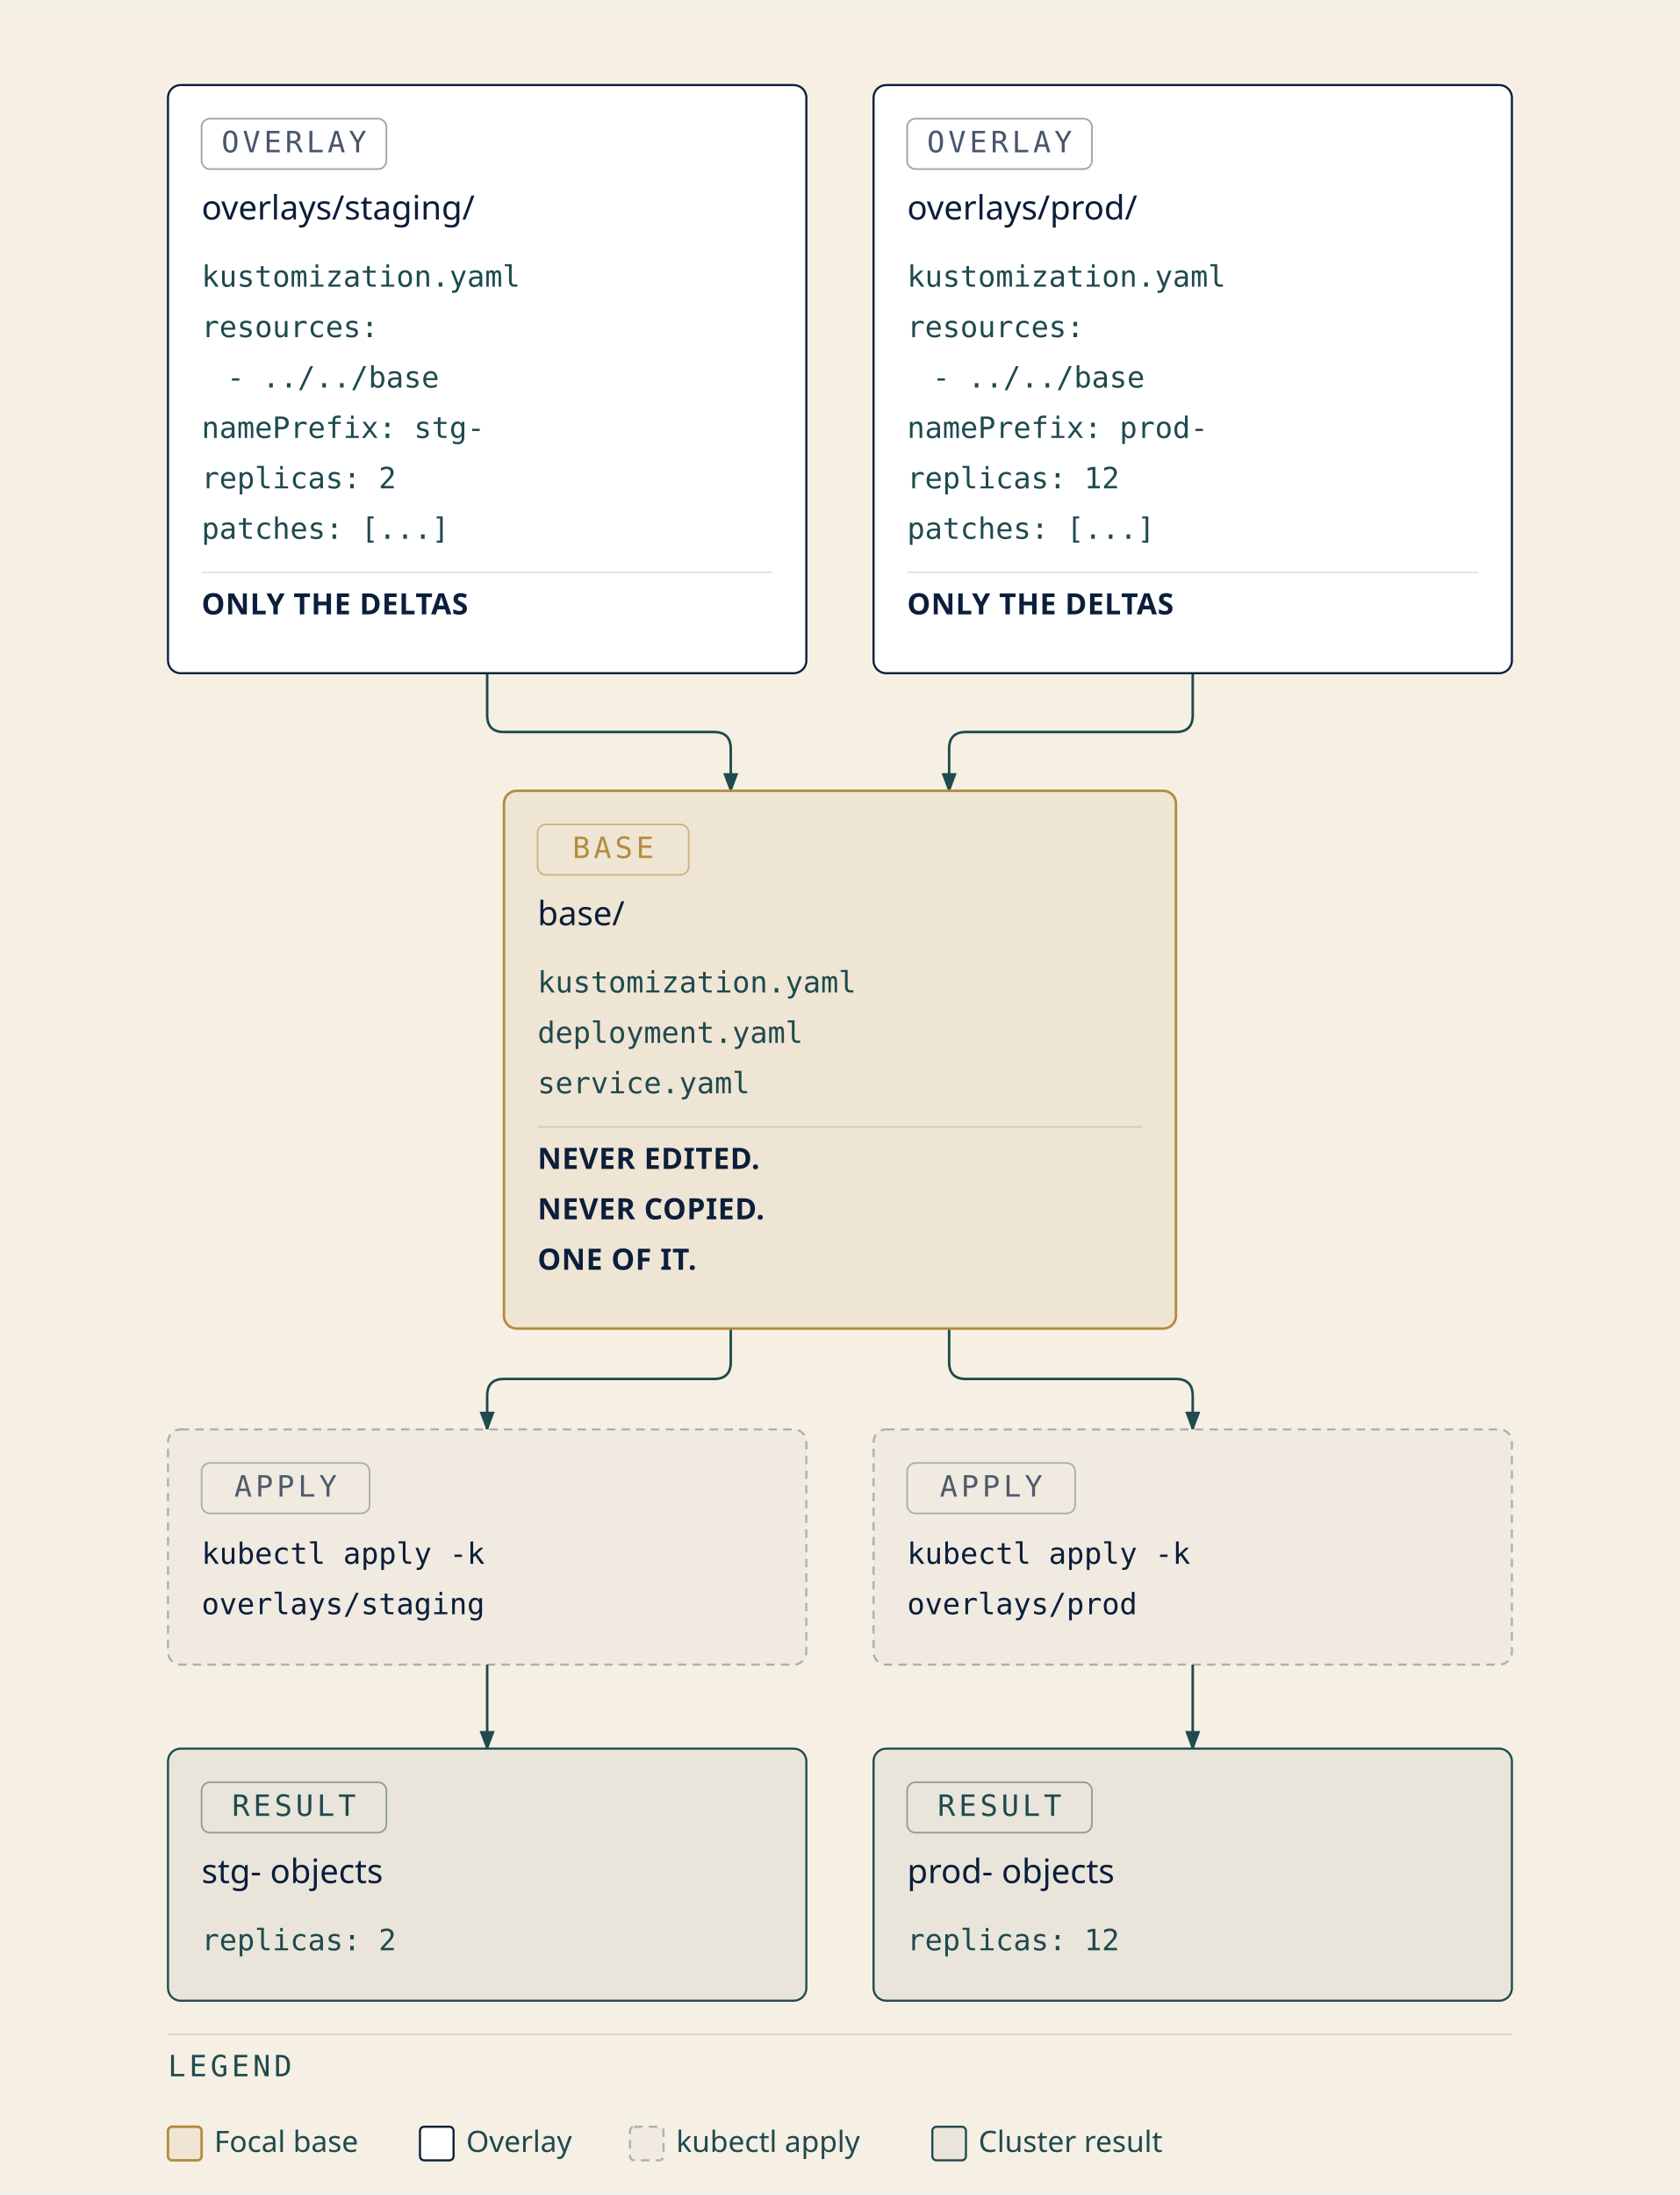
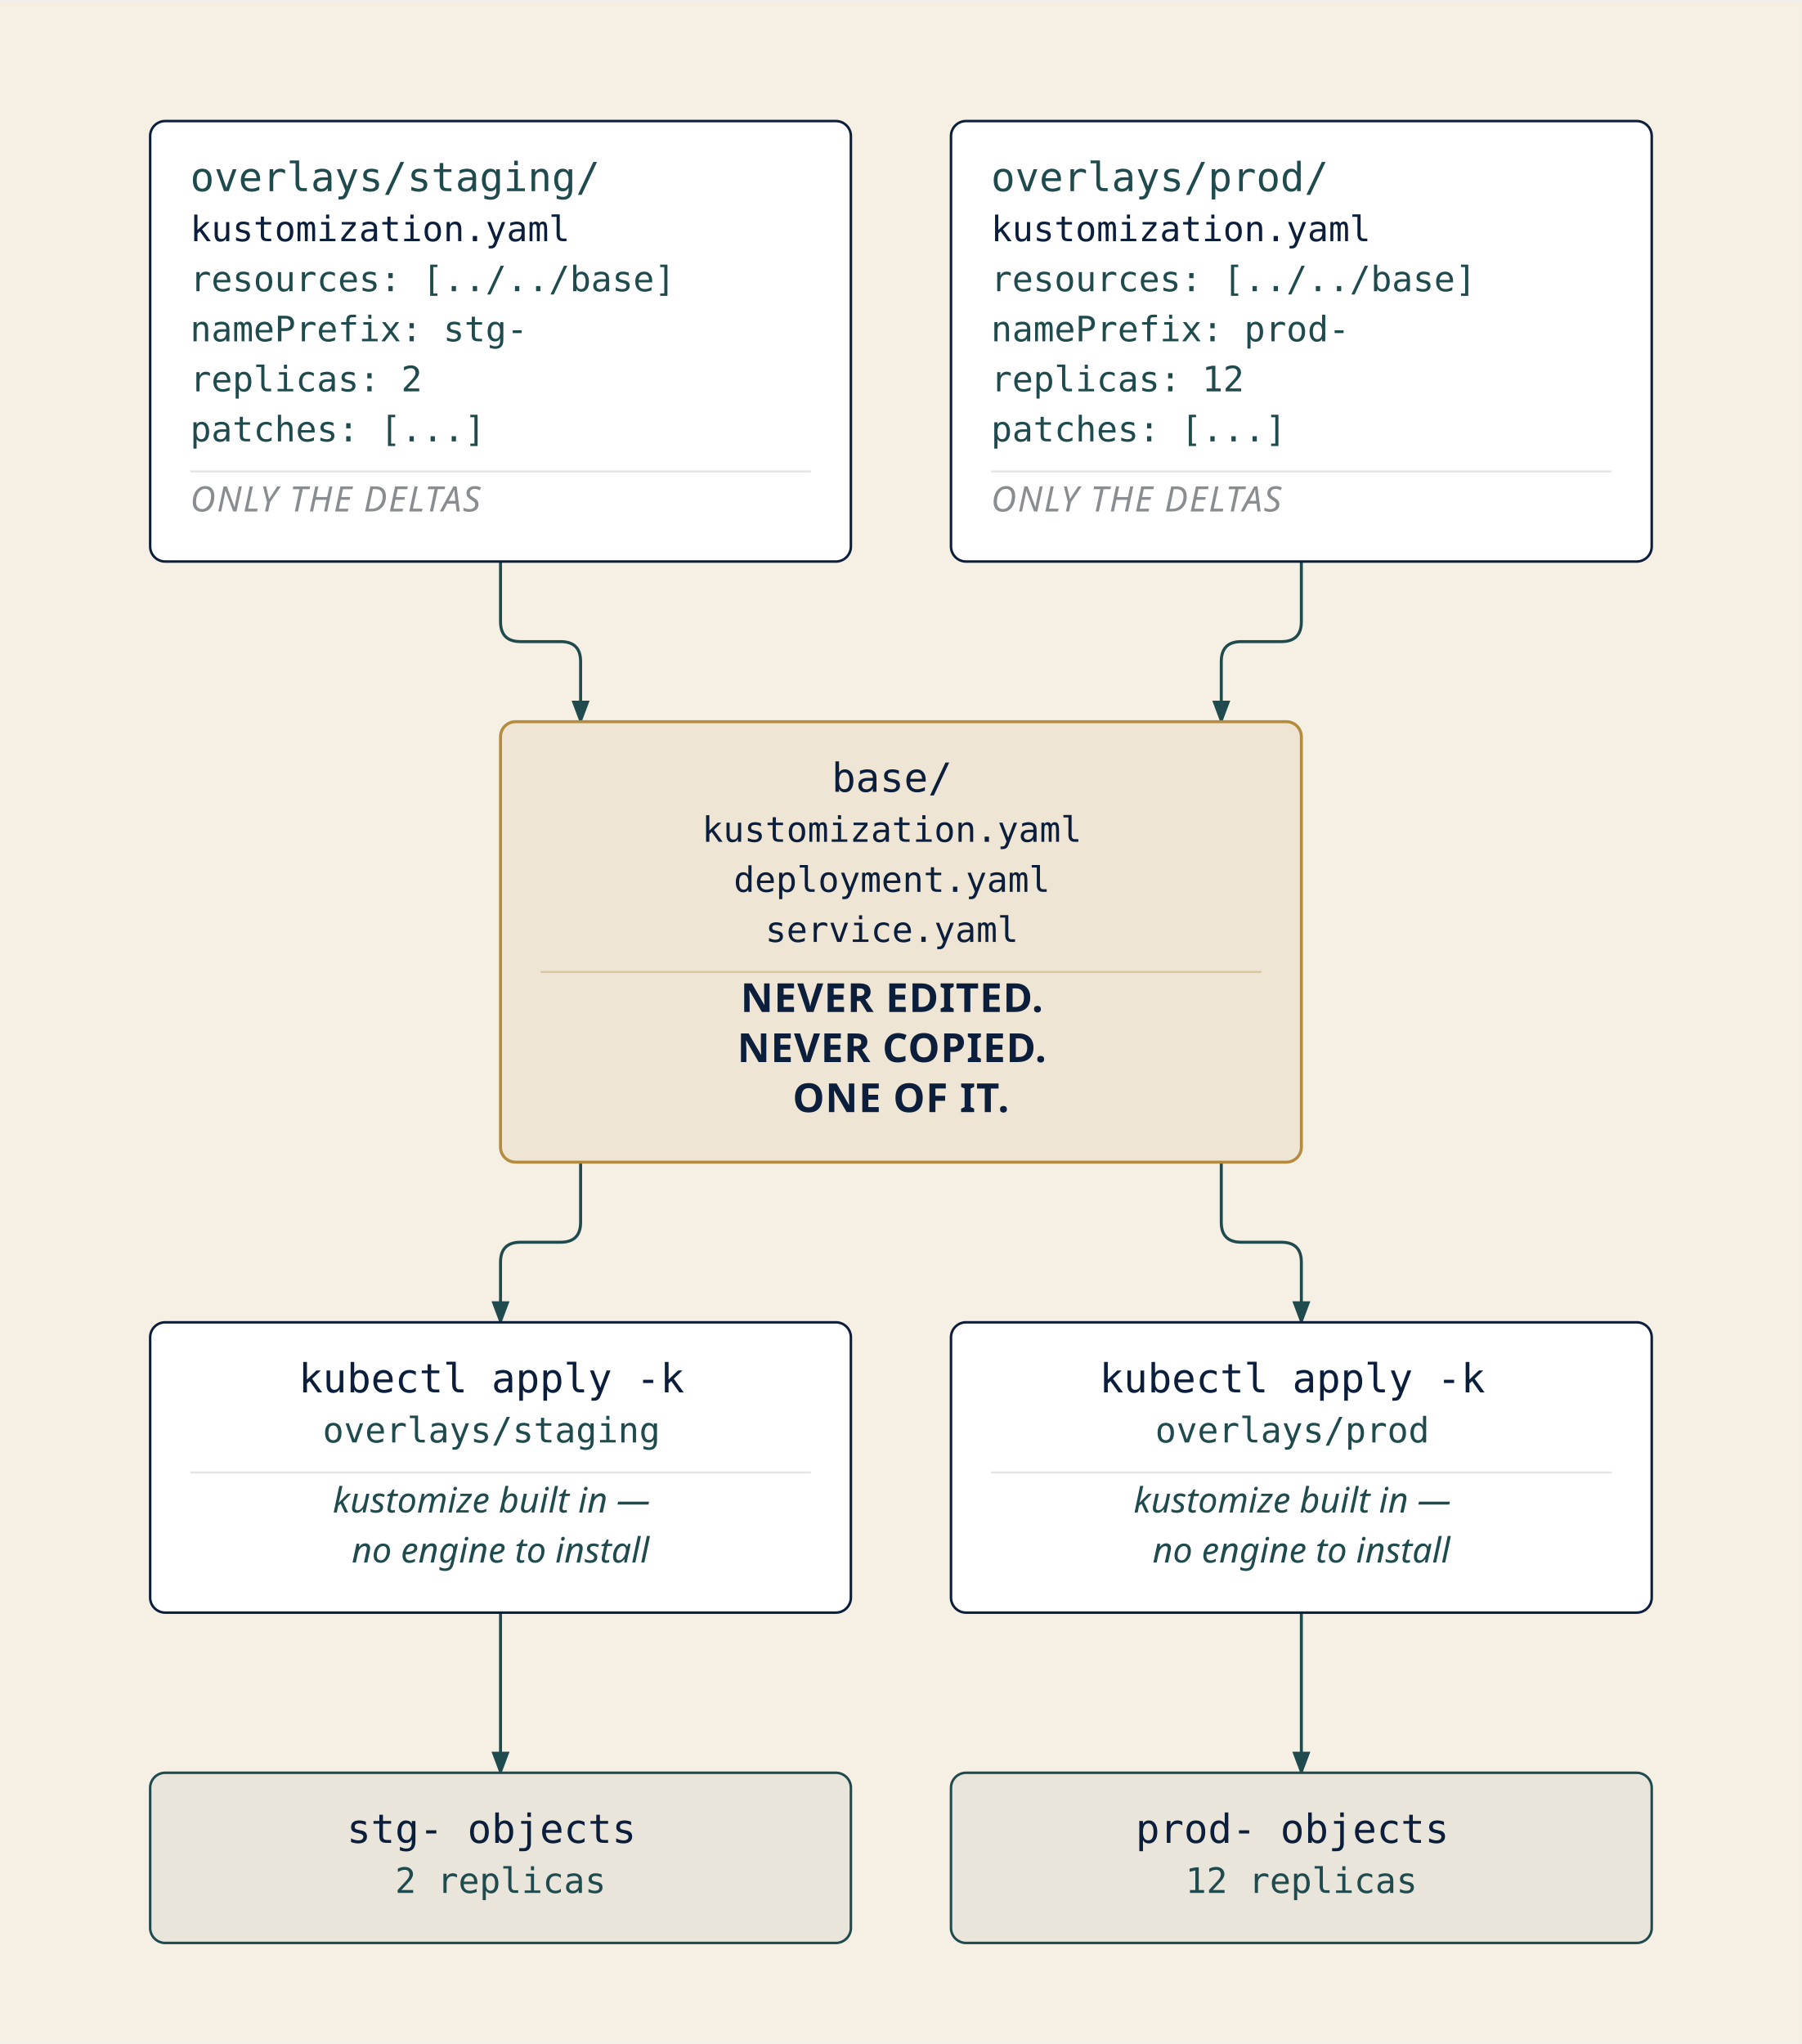
- <svg xmlns="http://www.w3.org/2000/svg" viewBox="0 0 800 1044" role="img" aria-labelledby="ch14-fig04-kustomize-base-overlay-title ch14-fig04-kustomize-base-overlay-desc" width="640" height="836">
+ <svg xmlns="http://www.w3.org/2000/svg" viewBox="0 0 720 816" role="img" aria-labelledby="ch14fig04-title ch14fig04-desc" width="640" height="726">
  <defs>
    <marker id="arrow" markerWidth="8" markerHeight="6" refX="7" refY="3" orient="auto">
      <polygon points="0 0, 8 3, 0 6" fill="#1F4A4E" />
    </marker>
    <marker id="arrow-accent" markerWidth="8" markerHeight="6" refX="7" refY="3" orient="auto">
      <polygon points="0 0, 8 3, 0 6" fill="#B58B3E" />
    </marker>
    <marker id="arrow-link" markerWidth="8" markerHeight="6" refX="7" refY="3" orient="auto">
      <polygon points="0 0, 8 3, 0 6" fill="#1F4A4E" />
    </marker>
  </defs>
  <rect width="100%" height="100%" fill="#F5EFE4" />
-   <path d="M 232,320 V 340 Q 232,348 240,348 H 340 Q 348,348 348,356 V 376" fill="none" stroke="#1F4A4E" stroke-width="1.2" marker-end="url(#arrow)" />
-   <path d="M 568,320 V 340 Q 568,348 560,348 H 460 Q 452,348 452,356 V 376" fill="none" stroke="#1F4A4E" stroke-width="1.2" marker-end="url(#arrow)" />
-   <path d="M 348,632 V 648 Q 348,656 340,656 H 240 Q 232,656 232,664 V 680" fill="none" stroke="#1F4A4E" stroke-width="1.2" marker-end="url(#arrow)" />
-   <path d="M 452,632 V 648 Q 452,656 460,656 H 560 Q 568,656 568,664 V 680" fill="none" stroke="#1F4A4E" stroke-width="1.2" marker-end="url(#arrow)" />
-   <line x1="232" y1="792" x2="232" y2="832" stroke="#1F4A4E" stroke-width="1.2" marker-end="url(#arrow)" />
-   <line x1="568" y1="792" x2="568" y2="832" stroke="#1F4A4E" stroke-width="1.2" marker-end="url(#arrow)" />
-   <rect x="80" y="40" width="304" height="280" rx="6" fill="#F5EFE4" />
-   <rect x="80" y="40" width="304" height="280" rx="6" fill="#ffffff" stroke="#0B1E3B" stroke-width="1" />
-   <rect x="96" y="56" width="88" height="24" rx="4" fill="transparent" stroke="rgba(11,30,59,0.40)" stroke-width="0.8" />
-   <text x="140" y="72" fill="rgba(11,30,59,0.75)" font-size="14" font-family="'Fira Mono', monospace" text-anchor="middle" letter-spacing="0.12em">OVERLAY</text>
-   <text x="96" y="104" fill="#0B1E3B" font-size="16" font-weight="500" font-family="'Fira Sans', sans-serif">overlays/staging/</text>
-   <text x="96" y="136" fill="#1F4A4E" font-size="14" font-family="'Fira Mono', monospace">kustomization.yaml</text>
-   <text x="96" y="160" fill="#1F4A4E" font-size="14" font-family="'Fira Mono', monospace">resources:</text>
-   <text x="108" y="184" fill="#1F4A4E" font-size="14" font-family="'Fira Mono', monospace">- ../../base</text>
-   <text x="96" y="208" fill="#1F4A4E" font-size="14" font-family="'Fira Mono', monospace">namePrefix: stg-</text>
-   <text x="96" y="232" fill="#1F4A4E" font-size="14" font-family="'Fira Mono', monospace">replicas: 2</text>
-   <text x="96" y="256" fill="#1F4A4E" font-size="14" font-family="'Fira Mono', monospace">patches: [...]</text>
-   <line x1="96" y1="272" x2="368" y2="272" stroke="rgba(11,30,59,0.12)" stroke-width="0.8" />
-   <text x="96" y="292" fill="#0B1E3B" font-size="14" font-weight="600" font-family="'Fira Sans', sans-serif" letter-spacing="0.02em">ONLY THE DELTAS</text>
-   <rect x="416" y="40" width="304" height="280" rx="6" fill="#F5EFE4" />
-   <rect x="416" y="40" width="304" height="280" rx="6" fill="#ffffff" stroke="#0B1E3B" stroke-width="1" />
-   <rect x="432" y="56" width="88" height="24" rx="4" fill="transparent" stroke="rgba(11,30,59,0.40)" stroke-width="0.8" />
-   <text x="476" y="72" fill="rgba(11,30,59,0.75)" font-size="14" font-family="'Fira Mono', monospace" text-anchor="middle" letter-spacing="0.12em">OVERLAY</text>
-   <text x="432" y="104" fill="#0B1E3B" font-size="16" font-weight="500" font-family="'Fira Sans', sans-serif">overlays/prod/</text>
-   <text x="432" y="136" fill="#1F4A4E" font-size="14" font-family="'Fira Mono', monospace">kustomization.yaml</text>
-   <text x="432" y="160" fill="#1F4A4E" font-size="14" font-family="'Fira Mono', monospace">resources:</text>
-   <text x="444" y="184" fill="#1F4A4E" font-size="14" font-family="'Fira Mono', monospace">- ../../base</text>
-   <text x="432" y="208" fill="#1F4A4E" font-size="14" font-family="'Fira Mono', monospace">namePrefix: prod-</text>
-   <text x="432" y="232" fill="#1F4A4E" font-size="14" font-family="'Fira Mono', monospace">replicas: 12</text>
-   <text x="432" y="256" fill="#1F4A4E" font-size="14" font-family="'Fira Mono', monospace">patches: [...]</text>
-   <line x1="432" y1="272" x2="704" y2="272" stroke="rgba(11,30,59,0.12)" stroke-width="0.8" />
-   <text x="432" y="292" fill="#0B1E3B" font-size="14" font-weight="600" font-family="'Fira Sans', sans-serif" letter-spacing="0.02em">ONLY THE DELTAS</text>
-   <rect x="240" y="376" width="320" height="256" rx="6" fill="#F5EFE4" />
-   <rect x="240" y="376" width="320" height="256" rx="6" fill="rgba(181,139,62,0.10)" stroke="#B58B3E" stroke-width="1.2" />
-   <rect x="256" y="392" width="72" height="24" rx="4" fill="transparent" stroke="rgba(181,139,62,0.55)" stroke-width="0.8" />
-   <text x="292" y="408" fill="#B58B3E" font-size="14" font-family="'Fira Mono', monospace" text-anchor="middle" letter-spacing="0.12em">BASE</text>
-   <text x="256" y="440" fill="#0B1E3B" font-size="16" font-weight="500" font-family="'Fira Sans', sans-serif">base/</text>
-   <text x="256" y="472" fill="#1F4A4E" font-size="14" font-family="'Fira Mono', monospace">kustomization.yaml</text>
-   <text x="256" y="496" fill="#1F4A4E" font-size="14" font-family="'Fira Mono', monospace">deployment.yaml</text>
-   <text x="256" y="520" fill="#1F4A4E" font-size="14" font-family="'Fira Mono', monospace">service.yaml</text>
-   <line x1="256" y1="536" x2="544" y2="536" stroke="rgba(11,30,59,0.12)" stroke-width="0.8" />
-   <text x="256" y="556" fill="#0B1E3B" font-size="14" font-weight="600" font-family="'Fira Sans', sans-serif" letter-spacing="0.02em">NEVER EDITED.</text>
-   <text x="256" y="580" fill="#0B1E3B" font-size="14" font-weight="600" font-family="'Fira Sans', sans-serif" letter-spacing="0.02em">NEVER COPIED.</text>
-   <text x="256" y="604" fill="#0B1E3B" font-size="14" font-weight="600" font-family="'Fira Sans', sans-serif" letter-spacing="0.02em">ONE OF IT.</text>
-   <rect x="80" y="680" width="304" height="112" rx="6" fill="#F5EFE4" />
-   <rect x="80" y="680" width="304" height="112" rx="6" fill="rgba(11,30,59,0.02)" stroke="rgba(11,30,59,0.30)" stroke-width="1" stroke-dasharray="4,3" />
-   <rect x="96" y="696" width="80" height="24" rx="4" fill="transparent" stroke="rgba(11,30,59,0.30)" stroke-width="0.8" />
-   <text x="136" y="712" fill="rgba(11,30,59,0.70)" font-size="14" font-family="'Fira Mono', monospace" text-anchor="middle" letter-spacing="0.12em">APPLY</text>
-   <text x="96" y="744" fill="#0B1E3B" font-size="14" font-weight="500" font-family="'Fira Mono', monospace">kubectl apply -k</text>
-   <text x="96" y="768" fill="#0B1E3B" font-size="14" font-weight="500" font-family="'Fira Mono', monospace">overlays/staging</text>
-   <rect x="416" y="680" width="304" height="112" rx="6" fill="#F5EFE4" />
-   <rect x="416" y="680" width="304" height="112" rx="6" fill="rgba(11,30,59,0.02)" stroke="rgba(11,30,59,0.30)" stroke-width="1" stroke-dasharray="4,3" />
-   <rect x="432" y="696" width="80" height="24" rx="4" fill="transparent" stroke="rgba(11,30,59,0.30)" stroke-width="0.8" />
-   <text x="472" y="712" fill="rgba(11,30,59,0.70)" font-size="14" font-family="'Fira Mono', monospace" text-anchor="middle" letter-spacing="0.12em">APPLY</text>
-   <text x="432" y="744" fill="#0B1E3B" font-size="14" font-weight="500" font-family="'Fira Mono', monospace">kubectl apply -k</text>
-   <text x="432" y="768" fill="#0B1E3B" font-size="14" font-weight="500" font-family="'Fira Mono', monospace">overlays/prod</text>
-   <rect x="80" y="832" width="304" height="120" rx="6" fill="#F5EFE4" />
-   <rect x="80" y="832" width="304" height="120" rx="6" fill="rgba(11,30,59,0.05)" stroke="#1F4A4E" stroke-width="1" />
-   <rect x="96" y="848" width="88" height="24" rx="4" fill="transparent" stroke="rgba(31,74,78,0.45)" stroke-width="0.8" />
-   <text x="140" y="864" fill="#1F4A4E" font-size="14" font-family="'Fira Mono', monospace" text-anchor="middle" letter-spacing="0.12em">RESULT</text>
-   <text x="96" y="896" fill="#0B1E3B" font-size="16" font-weight="500" font-family="'Fira Sans', sans-serif">stg- objects</text>
-   <text x="96" y="928" fill="#1F4A4E" font-size="14" font-family="'Fira Mono', monospace">replicas: 2</text>
-   <rect x="416" y="832" width="304" height="120" rx="6" fill="#F5EFE4" />
-   <rect x="416" y="832" width="304" height="120" rx="6" fill="rgba(11,30,59,0.05)" stroke="#1F4A4E" stroke-width="1" />
-   <rect x="432" y="848" width="88" height="24" rx="4" fill="transparent" stroke="rgba(31,74,78,0.45)" stroke-width="0.8" />
-   <text x="476" y="864" fill="#1F4A4E" font-size="14" font-family="'Fira Mono', monospace" text-anchor="middle" letter-spacing="0.12em">RESULT</text>
-   <text x="432" y="896" fill="#0B1E3B" font-size="16" font-weight="500" font-family="'Fira Sans', sans-serif">prod- objects</text>
-   <text x="432" y="928" fill="#1F4A4E" font-size="14" font-family="'Fira Mono', monospace">replicas: 12</text>
-   <line x1="80" y1="968" x2="720" y2="968" stroke="rgba(11,30,59,0.12)" stroke-width="0.8" />
-   <text x="80" y="988" fill="#1F4A4E" font-size="14" font-family="'Fira Mono', monospace" letter-spacing="0.12em">LEGEND</text>
-   <rect x="80" y="1012" width="16" height="16" rx="2" fill="rgba(181,139,62,0.10)" stroke="#B58B3E" stroke-width="1.2" />
-   <text x="102" y="1024" fill="#1F4A4E" font-size="14" font-family="'Fira Sans', sans-serif">Focal base</text>
-   <rect x="200" y="1012" width="16" height="16" rx="2" fill="#ffffff" stroke="#0B1E3B" stroke-width="1" />
-   <text x="222" y="1024" fill="#1F4A4E" font-size="14" font-family="'Fira Sans', sans-serif">Overlay</text>
-   <rect x="300" y="1012" width="16" height="16" rx="2" fill="rgba(11,30,59,0.02)" stroke="rgba(11,30,59,0.30)" stroke-width="1" stroke-dasharray="4,3" />
-   <text x="322" y="1024" fill="#1F4A4E" font-size="14" font-family="'Fira Sans', sans-serif">kubectl apply</text>
-   <rect x="444" y="1012" width="16" height="16" rx="2" fill="rgba(11,30,59,0.05)" stroke="#1F4A4E" stroke-width="1" />
-   <text x="466" y="1024" fill="#1F4A4E" font-size="14" font-family="'Fira Sans', sans-serif">Cluster result</text>
+   <path d="M200,224 V248 Q200,256 208,256 H224 Q232,256 232,264 V288" fill="none" stroke="#1F4A4E" stroke-width="1.2" marker-end="url(#arrow)" />
+   <path d="M520,224 V248 Q520,256 512,256 H496 Q488,256 488,264 V288" fill="none" stroke="#1F4A4E" stroke-width="1.2" marker-end="url(#arrow)" />
+   <path d="M232,464 V488 Q232,496 224,496 H208 Q200,496 200,504 V528" fill="none" stroke="#1F4A4E" stroke-width="1.2" marker-end="url(#arrow)" />
+   <path d="M488,464 V488 Q488,496 496,496 H512 Q520,496 520,504 V528" fill="none" stroke="#1F4A4E" stroke-width="1.2" marker-end="url(#arrow)" />
+   <path d="M200,644 V708" fill="none" stroke="#1F4A4E" stroke-width="1.2" marker-end="url(#arrow)" />
+   <path d="M520,644 V708" fill="none" stroke="#1F4A4E" stroke-width="1.2" marker-end="url(#arrow)" />
+   <rect x="60" y="48" width="280" height="176" rx="6" fill="#F5EFE4" />
+   <rect x="60" y="48" width="280" height="176" rx="6" fill="#FFFFFF" stroke="#0B1E3B" stroke-width="1" />
+   <text x="76" font-family="'Fira Mono', monospace" text-anchor="start">
+     <tspan x="76" y="76" font-size="16" font-weight="500" fill="#1F4A4E">overlays/staging/</tspan>
+     <tspan x="76" y="96" font-size="14" font-weight="500" fill="#0B1E3B">kustomization.yaml</tspan>
+     <tspan x="76" y="116" font-size="14" font-weight="400" fill="#1F4A4E">resources: [../../base]</tspan>
+     <tspan x="76" y="136" font-size="14" font-weight="400" fill="#1F4A4E">namePrefix: stg-</tspan>
+     <tspan x="76" y="156" font-size="14" font-weight="400" fill="#1F4A4E">replicas: 2</tspan>
+     <tspan x="76" y="176" font-size="14" font-weight="400" fill="#1F4A4E">patches: [...]</tspan>
+     <tspan x="76" y="204" font-size="14" font-style="italic" font-family="'Fira Sans', sans-serif" letter-spacing="0.04em" fill="#8A8D90">ONLY THE DELTAS</tspan>
+   </text>
+   <line x1="76" y1="188" x2="324" y2="188" stroke="rgba(11,30,59,0.12)" stroke-width="0.8" />
+   <rect x="380" y="48" width="280" height="176" rx="6" fill="#F5EFE4" />
+   <rect x="380" y="48" width="280" height="176" rx="6" fill="#FFFFFF" stroke="#0B1E3B" stroke-width="1" />
+   <text x="396" font-family="'Fira Mono', monospace" text-anchor="start">
+     <tspan x="396" y="76" font-size="16" font-weight="500" fill="#1F4A4E">overlays/prod/</tspan>
+     <tspan x="396" y="96" font-size="14" font-weight="500" fill="#0B1E3B">kustomization.yaml</tspan>
+     <tspan x="396" y="116" font-size="14" font-weight="400" fill="#1F4A4E">resources: [../../base]</tspan>
+     <tspan x="396" y="136" font-size="14" font-weight="400" fill="#1F4A4E">namePrefix: prod-</tspan>
+     <tspan x="396" y="156" font-size="14" font-weight="400" fill="#1F4A4E">replicas: 12</tspan>
+     <tspan x="396" y="176" font-size="14" font-weight="400" fill="#1F4A4E">patches: [...]</tspan>
+     <tspan x="396" y="204" font-size="14" font-style="italic" font-family="'Fira Sans', sans-serif" letter-spacing="0.04em" fill="#8A8D90">ONLY THE DELTAS</tspan>
+   </text>
+   <line x1="396" y1="188" x2="644" y2="188" stroke="rgba(11,30,59,0.12)" stroke-width="0.8" />
+   <rect x="200" y="288" width="320" height="176" rx="6" fill="#F5EFE4" />
+   <rect x="200" y="288" width="320" height="176" rx="6" fill="rgba(181,139,62,0.10)" stroke="#B58B3E" stroke-width="1.2" />
+   <text x="360" font-family="'Fira Mono', monospace" text-anchor="middle">
+     <tspan x="360" y="316" font-size="16" font-weight="500" fill="#0B1E3B">base/</tspan>
+     <tspan x="360" y="336" font-size="14" font-weight="400" fill="#0B1E3B">kustomization.yaml</tspan>
+     <tspan x="360" y="356" font-size="14" font-weight="400" fill="#0B1E3B">deployment.yaml</tspan>
+     <tspan x="360" y="376" font-size="14" font-weight="400" fill="#0B1E3B">service.yaml</tspan>
+     <tspan x="360" y="404" font-size="16" font-weight="600" font-family="'Fira Sans', sans-serif" letter-spacing="0.02em" fill="#0B1E3B">NEVER EDITED.</tspan>
+     <tspan x="360" y="424" font-size="16" font-weight="600" font-family="'Fira Sans', sans-serif" letter-spacing="0.02em" fill="#0B1E3B">NEVER COPIED.</tspan>
+     <tspan x="360" y="444" font-size="16" font-weight="600" font-family="'Fira Sans', sans-serif" letter-spacing="0.02em" fill="#0B1E3B">ONE OF IT.</tspan>
+   </text>
+   <line x1="216" y1="388" x2="504" y2="388" stroke="rgba(181,139,62,0.35)" stroke-width="0.8" />
+   <rect x="60" y="528" width="280" height="116" rx="6" fill="#F5EFE4" />
+   <rect x="60" y="528" width="280" height="116" rx="6" fill="#FFFFFF" stroke="#0B1E3B" stroke-width="1" />
+   <text x="200" font-family="'Fira Mono', monospace" text-anchor="middle">
+     <tspan x="200" y="556" font-size="16" font-weight="500" fill="#0B1E3B">kubectl apply -k</tspan>
+     <tspan x="200" y="576" font-size="14" font-weight="400" fill="#1F4A4E">overlays/staging</tspan>
+     <tspan x="200" y="604" font-size="14" font-style="italic" font-family="'Fira Sans', sans-serif" fill="#1F4A4E">kustomize built in —</tspan>
+     <tspan x="200" y="624" font-size="14" font-style="italic" font-family="'Fira Sans', sans-serif" fill="#1F4A4E">no engine to install</tspan>
+   </text>
+   <line x1="76" y1="588" x2="324" y2="588" stroke="rgba(11,30,59,0.12)" stroke-width="0.8" />
+   <rect x="380" y="528" width="280" height="116" rx="6" fill="#F5EFE4" />
+   <rect x="380" y="528" width="280" height="116" rx="6" fill="#FFFFFF" stroke="#0B1E3B" stroke-width="1" />
+   <text x="520" font-family="'Fira Mono', monospace" text-anchor="middle">
+     <tspan x="520" y="556" font-size="16" font-weight="500" fill="#0B1E3B">kubectl apply -k</tspan>
+     <tspan x="520" y="576" font-size="14" font-weight="400" fill="#1F4A4E">overlays/prod</tspan>
+     <tspan x="520" y="604" font-size="14" font-style="italic" font-family="'Fira Sans', sans-serif" fill="#1F4A4E">kustomize built in —</tspan>
+     <tspan x="520" y="624" font-size="14" font-style="italic" font-family="'Fira Sans', sans-serif" fill="#1F4A4E">no engine to install</tspan>
+   </text>
+   <line x1="396" y1="588" x2="644" y2="588" stroke="rgba(11,30,59,0.12)" stroke-width="0.8" />
+   <rect x="60" y="708" width="280" height="68" rx="6" fill="#F5EFE4" />
+   <rect x="60" y="708" width="280" height="68" rx="6" fill="rgba(11,30,59,0.05)" stroke="#1F4A4E" stroke-width="1" />
+   <text x="200" font-family="'Fira Mono', monospace" text-anchor="middle">
+     <tspan x="200" y="736" font-size="16" font-weight="500" fill="#0B1E3B">stg- objects</tspan>
+     <tspan x="200" y="756" font-size="14" font-weight="400" fill="#1F4A4E">2 replicas</tspan>
+   </text>
+   <rect x="380" y="708" width="280" height="68" rx="6" fill="#F5EFE4" />
+   <rect x="380" y="708" width="280" height="68" rx="6" fill="rgba(11,30,59,0.05)" stroke="#1F4A4E" stroke-width="1" />
+   <text x="520" font-family="'Fira Mono', monospace" text-anchor="middle">
+     <tspan x="520" y="736" font-size="16" font-weight="500" fill="#0B1E3B">prod- objects</tspan>
+     <tspan x="520" y="756" font-size="14" font-weight="400" fill="#1F4A4E">12 replicas</tspan>
+   </text>
</svg>
